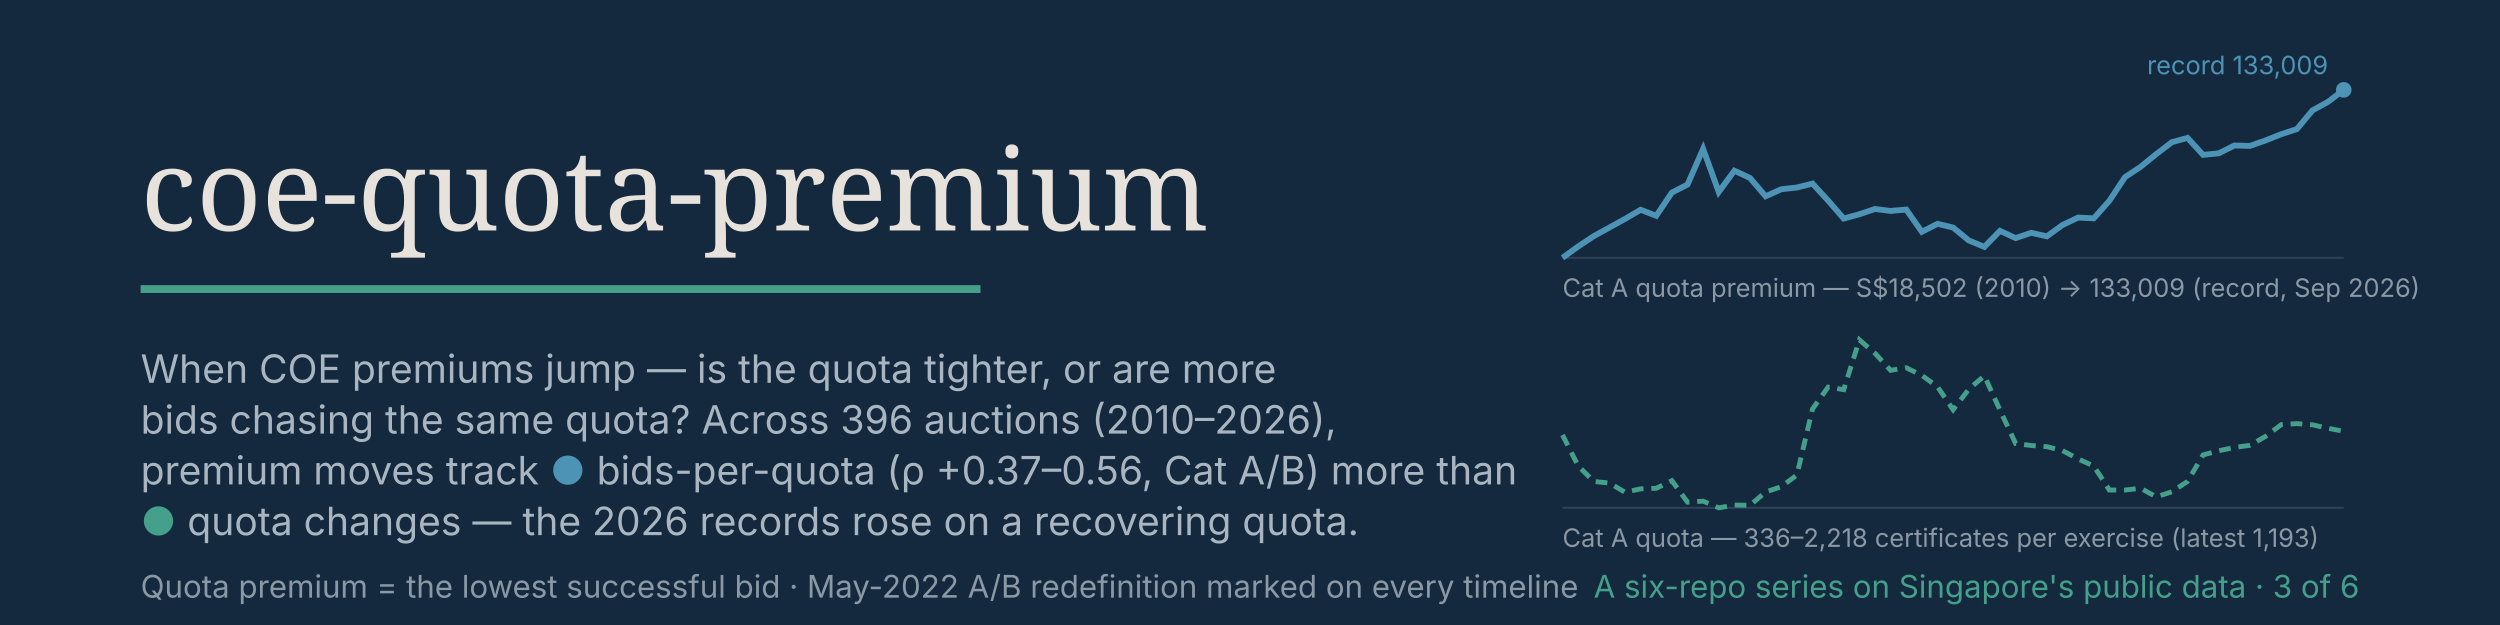
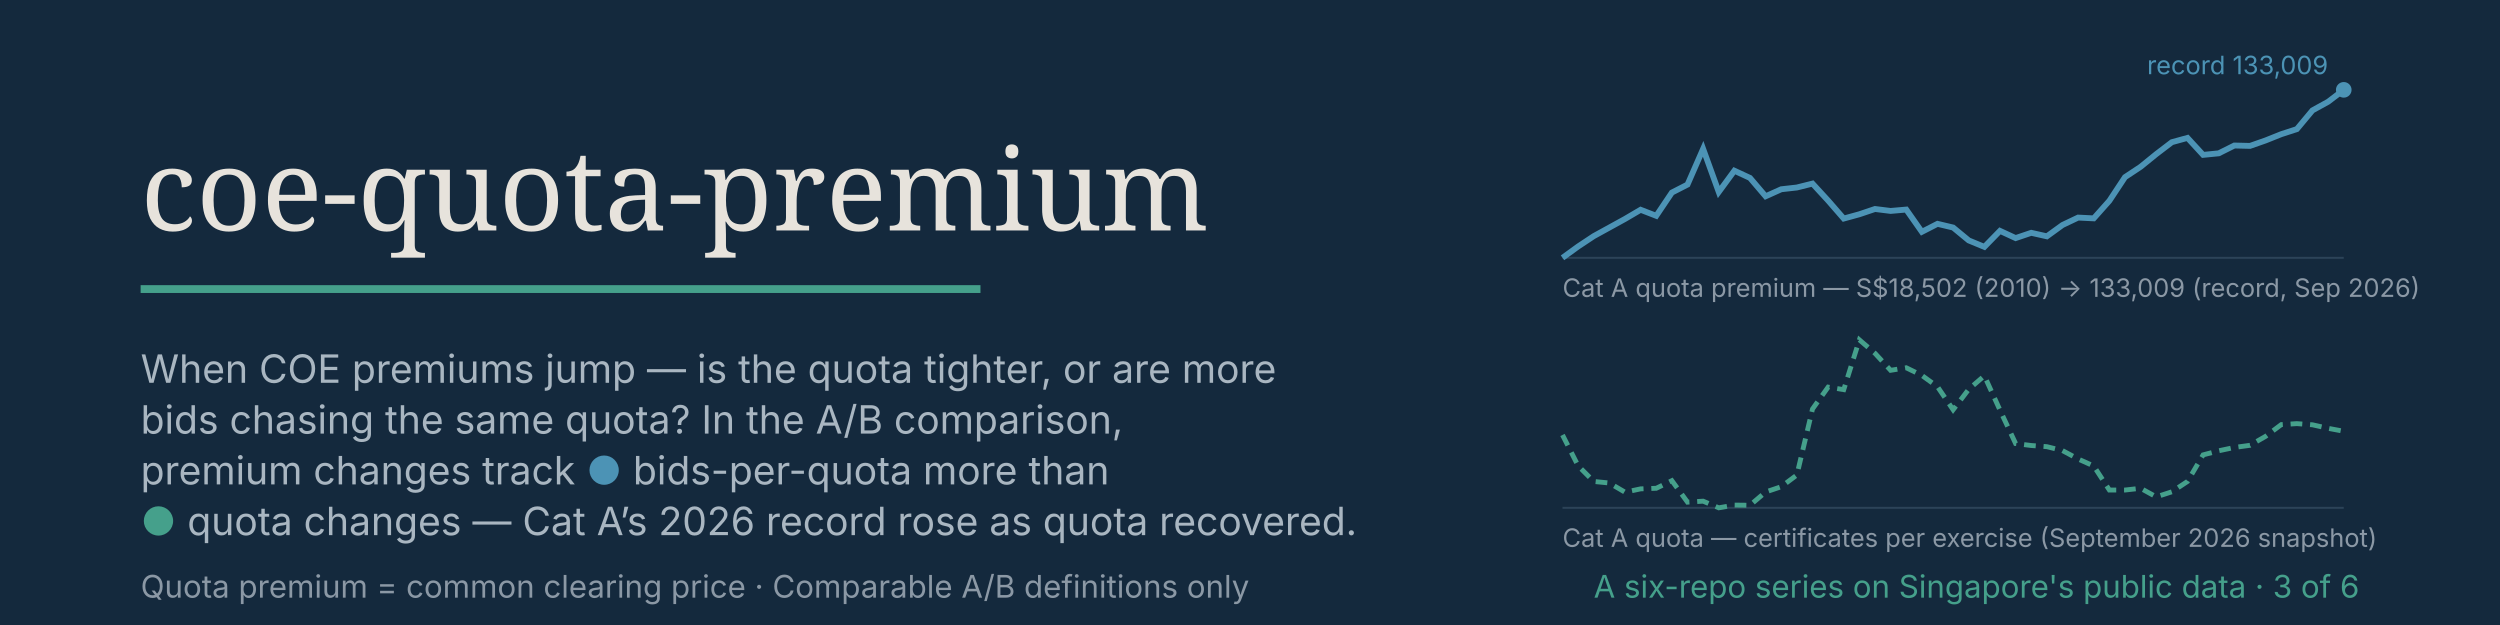
<svg xmlns="http://www.w3.org/2000/svg" width="1280" height="320" viewBox="0 0 1280 320" role="img" aria-label="coe-quota-premium — when COE premiums jump, is the quota tighter or are more bids chasing the same quota: a six-repo series on Singapore's public data">
  <rect width="1280" height="320" fill="#14293D" />
  <text x="72" y="118" font-family="Georgia, 'Source Serif 4', serif" font-size="58" fill="#E7E3DC">coe-quota-premium</text>
  <rect x="72" y="146" width="430" height="4" fill="#45A08B" />
  <text x="72" y="196" font-family="Inter, 'Helvetica Neue', Arial, sans-serif" font-size="20" fill="#A9B6C1">When COE premiums jump — is the quota tighter, or are more</text>
-   <text x="72" y="222" font-family="Inter, 'Helvetica Neue', Arial, sans-serif" font-size="20" fill="#A9B6C1">bids chasing the same quota? Across 396 auctions (2010–2026),</text>
-   <text x="72" y="248" font-family="Inter, 'Helvetica Neue', Arial, sans-serif" font-size="20" fill="#A9B6C1">premium moves track <tspan fill="#4C93B5">●</tspan> bids-per-quota (ρ +0.37–0.56, Cat A/B) more than</text>
+   <text x="72" y="222" font-family="Inter, 'Helvetica Neue', Arial, sans-serif" font-size="20" fill="#A9B6C1">bids chasing the same quota? In the A/B comparison,</text>
+   <text x="72" y="248" font-family="Inter, 'Helvetica Neue', Arial, sans-serif" font-size="20" fill="#A9B6C1">premium changes track <tspan fill="#4C93B5">●</tspan> bids-per-quota more than</text>
  <text x="72" y="274" font-family="Inter, 'Helvetica Neue', Arial, sans-serif" font-size="20" fill="#A9B6C1">
-     <tspan fill="#45A08B">●</tspan> quota changes — the 2026 records rose on a recovering quota.</text>
-   <text x="72" y="306" font-family="Inter, 'Helvetica Neue', Arial, sans-serif" font-size="16" fill="#8B98A5">Quota premium = the lowest successful bid · May-2022 A/B redefinition marked on every timeline</text>
+     <tspan fill="#45A08B">●</tspan> quota changes — Cat A’s 2026 record rose as quota recovered.</text>
+   <text x="72" y="306" font-family="Inter, 'Helvetica Neue', Arial, sans-serif" font-size="16" fill="#8B98A5">Quota premium = common clearing price · Comparable A/B definitions only</text>
  <line x1="800" y1="132" x2="1200" y2="132" stroke="#2C4358" stroke-width="1" />
  <path d="M800.0,132.0 L808.0,126.2 L816.0,120.9 L824.0,116.5 L832.0,112.1 L840.0,107.4 L848.0,110.5 L856.0,98.6 L864.0,94.5 L872.0,76.2 L880.0,98.3 L888.0,87.4 L896.0,91.1 L904.0,100.5 L912.0,96.9 L920.0,96.0 L928.0,94.0 L936.0,102.7 L944.0,111.9 L952.0,109.7 L960.0,107.0 L968.0,108.0 L976.0,107.3 L984.0,118.7 L992.0,114.6 L1000.0,116.5 L1008.0,123.1 L1016.0,126.4 L1024.0,118.2 L1032.0,121.9 L1040.0,119.2 L1048.0,121.0 L1056.0,115.2 L1064.0,111.4 L1072.0,111.8 L1080.0,102.8 L1088.0,90.7 L1096.0,85.4 L1104.0,78.9 L1112.0,72.8 L1120.0,70.6 L1128.0,79.3 L1136.0,78.5 L1144.0,74.5 L1152.0,74.7 L1160.0,71.9 L1168.0,68.7 L1176.0,66.1 L1184.0,56.5 L1192.0,52.1 L1200.0,46.0" fill="none" stroke="#4C93B5" stroke-width="3" />
  <circle cx="1200" cy="46" r="4" fill="#4C93B5" />
  <text x="1192" y="38" text-anchor="end" font-family="Inter, Helvetica, Arial, sans-serif" font-size="13" fill="#4C93B5">record 133,009</text>
  <text x="800" y="152" font-family="Inter, Helvetica, Arial, sans-serif" font-size="13" fill="#8B98A5">Cat A quota premium — S$18,502 (2010) → 133,009 (record, Sep 2026)</text>
  <line x1="800" y1="260" x2="1200" y2="260" stroke="#2C4358" stroke-width="1" />
  <path d="M800.0,222.7 L808.0,238.5 L816.0,246.5 L824.0,247.3 L832.0,252.0 L840.0,250.3 L848.0,250.0 L856.0,246.1 L864.0,257.1 L872.0,256.6 L880.0,260.0 L888.0,258.6 L896.0,258.7 L904.0,251.9 L912.0,249.2 L920.0,243.2 L928.0,209.4 L936.0,198.2 L944.0,199.5 L952.0,174.0 L960.0,180.9 L968.0,189.6 L976.0,188.3 L984.0,192.2 L992.0,198.0 L1000.0,209.8 L1008.0,199.3 L1016.0,192.4 L1024.0,210.0 L1032.0,227.1 L1040.0,228.1 L1048.0,228.7 L1056.0,230.7 L1064.0,235.0 L1072.0,238.6 L1080.0,250.9 L1088.0,250.9 L1096.0,250.0 L1104.0,254.4 L1112.0,251.8 L1120.0,246.5 L1128.0,232.9 L1136.0,230.8 L1144.0,229.1 L1152.0,228.0 L1160.0,223.4 L1168.0,217.4 L1176.0,216.9 L1184.0,217.5 L1192.0,219.3 L1200.0,220.8" fill="none" stroke="#45A08B" stroke-width="2.5" stroke-dasharray="6 4" />
-   <text x="800" y="280" font-family="Inter, Helvetica, Arial, sans-serif" font-size="13" fill="#8B98A5">Cat A quota — 336–2,218 certificates per exercise (latest 1,193)</text>
+   <text x="800" y="280" font-family="Inter, Helvetica, Arial, sans-serif" font-size="13" fill="#8B98A5">Cat A quota — certificates per exercise (September 2026 snapshot)</text>
  <text x="1208" y="306" text-anchor="end" font-family="Inter, 'Helvetica Neue', Arial, sans-serif" font-size="16" fill="#45A08B">A six-repo series on Singapore's public data · 3 of 6</text>
</svg>
